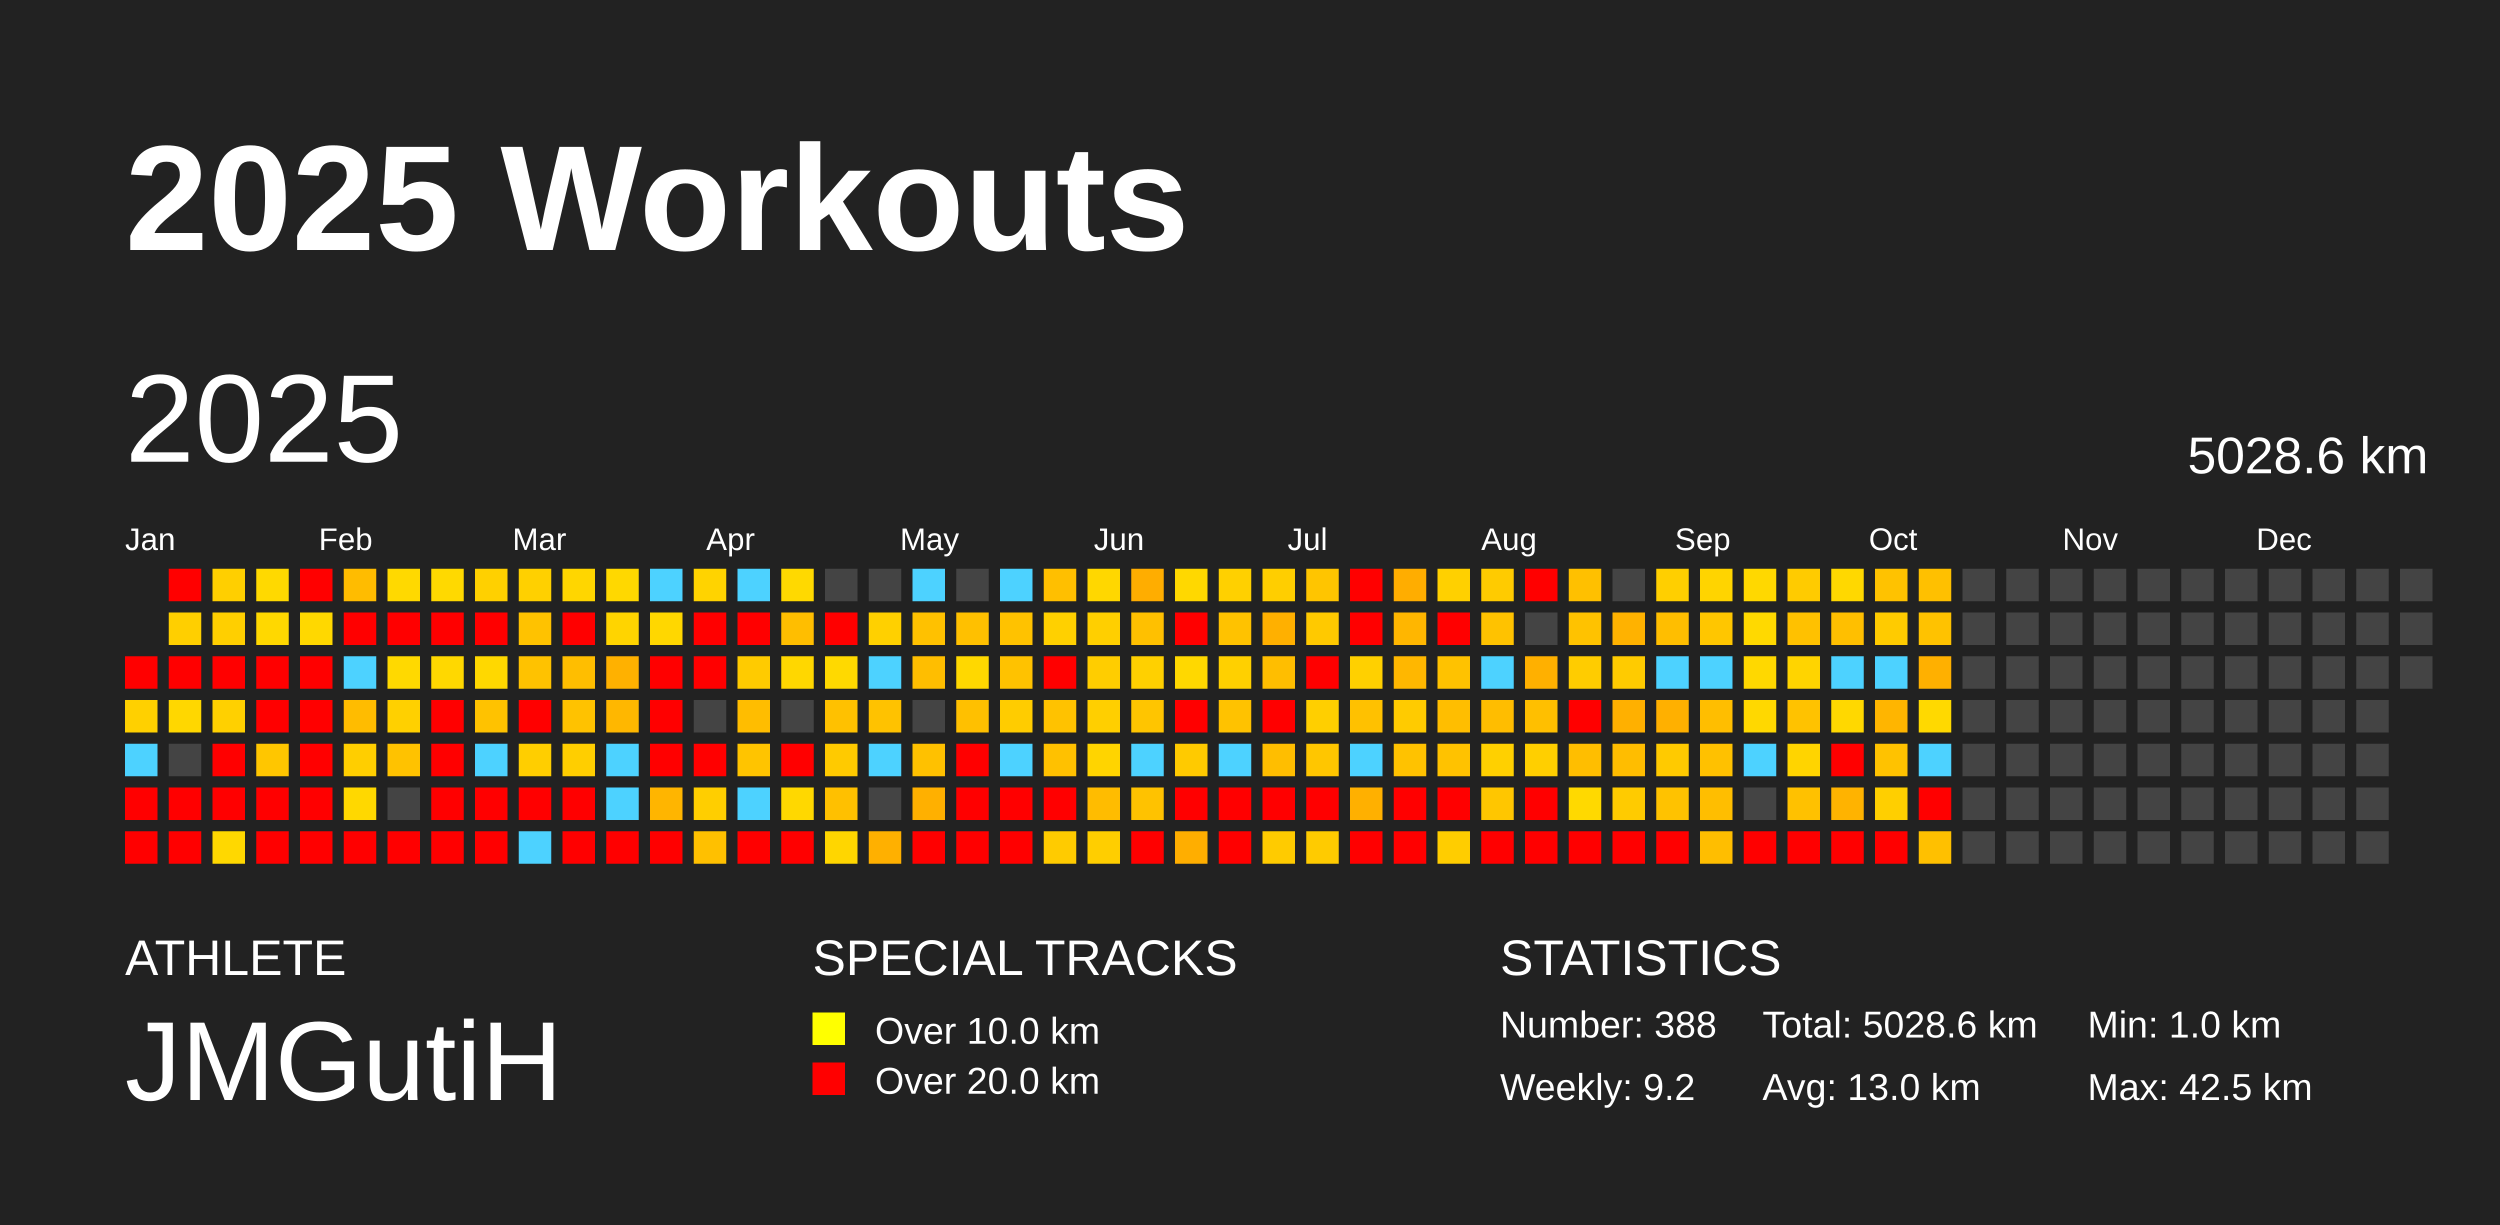
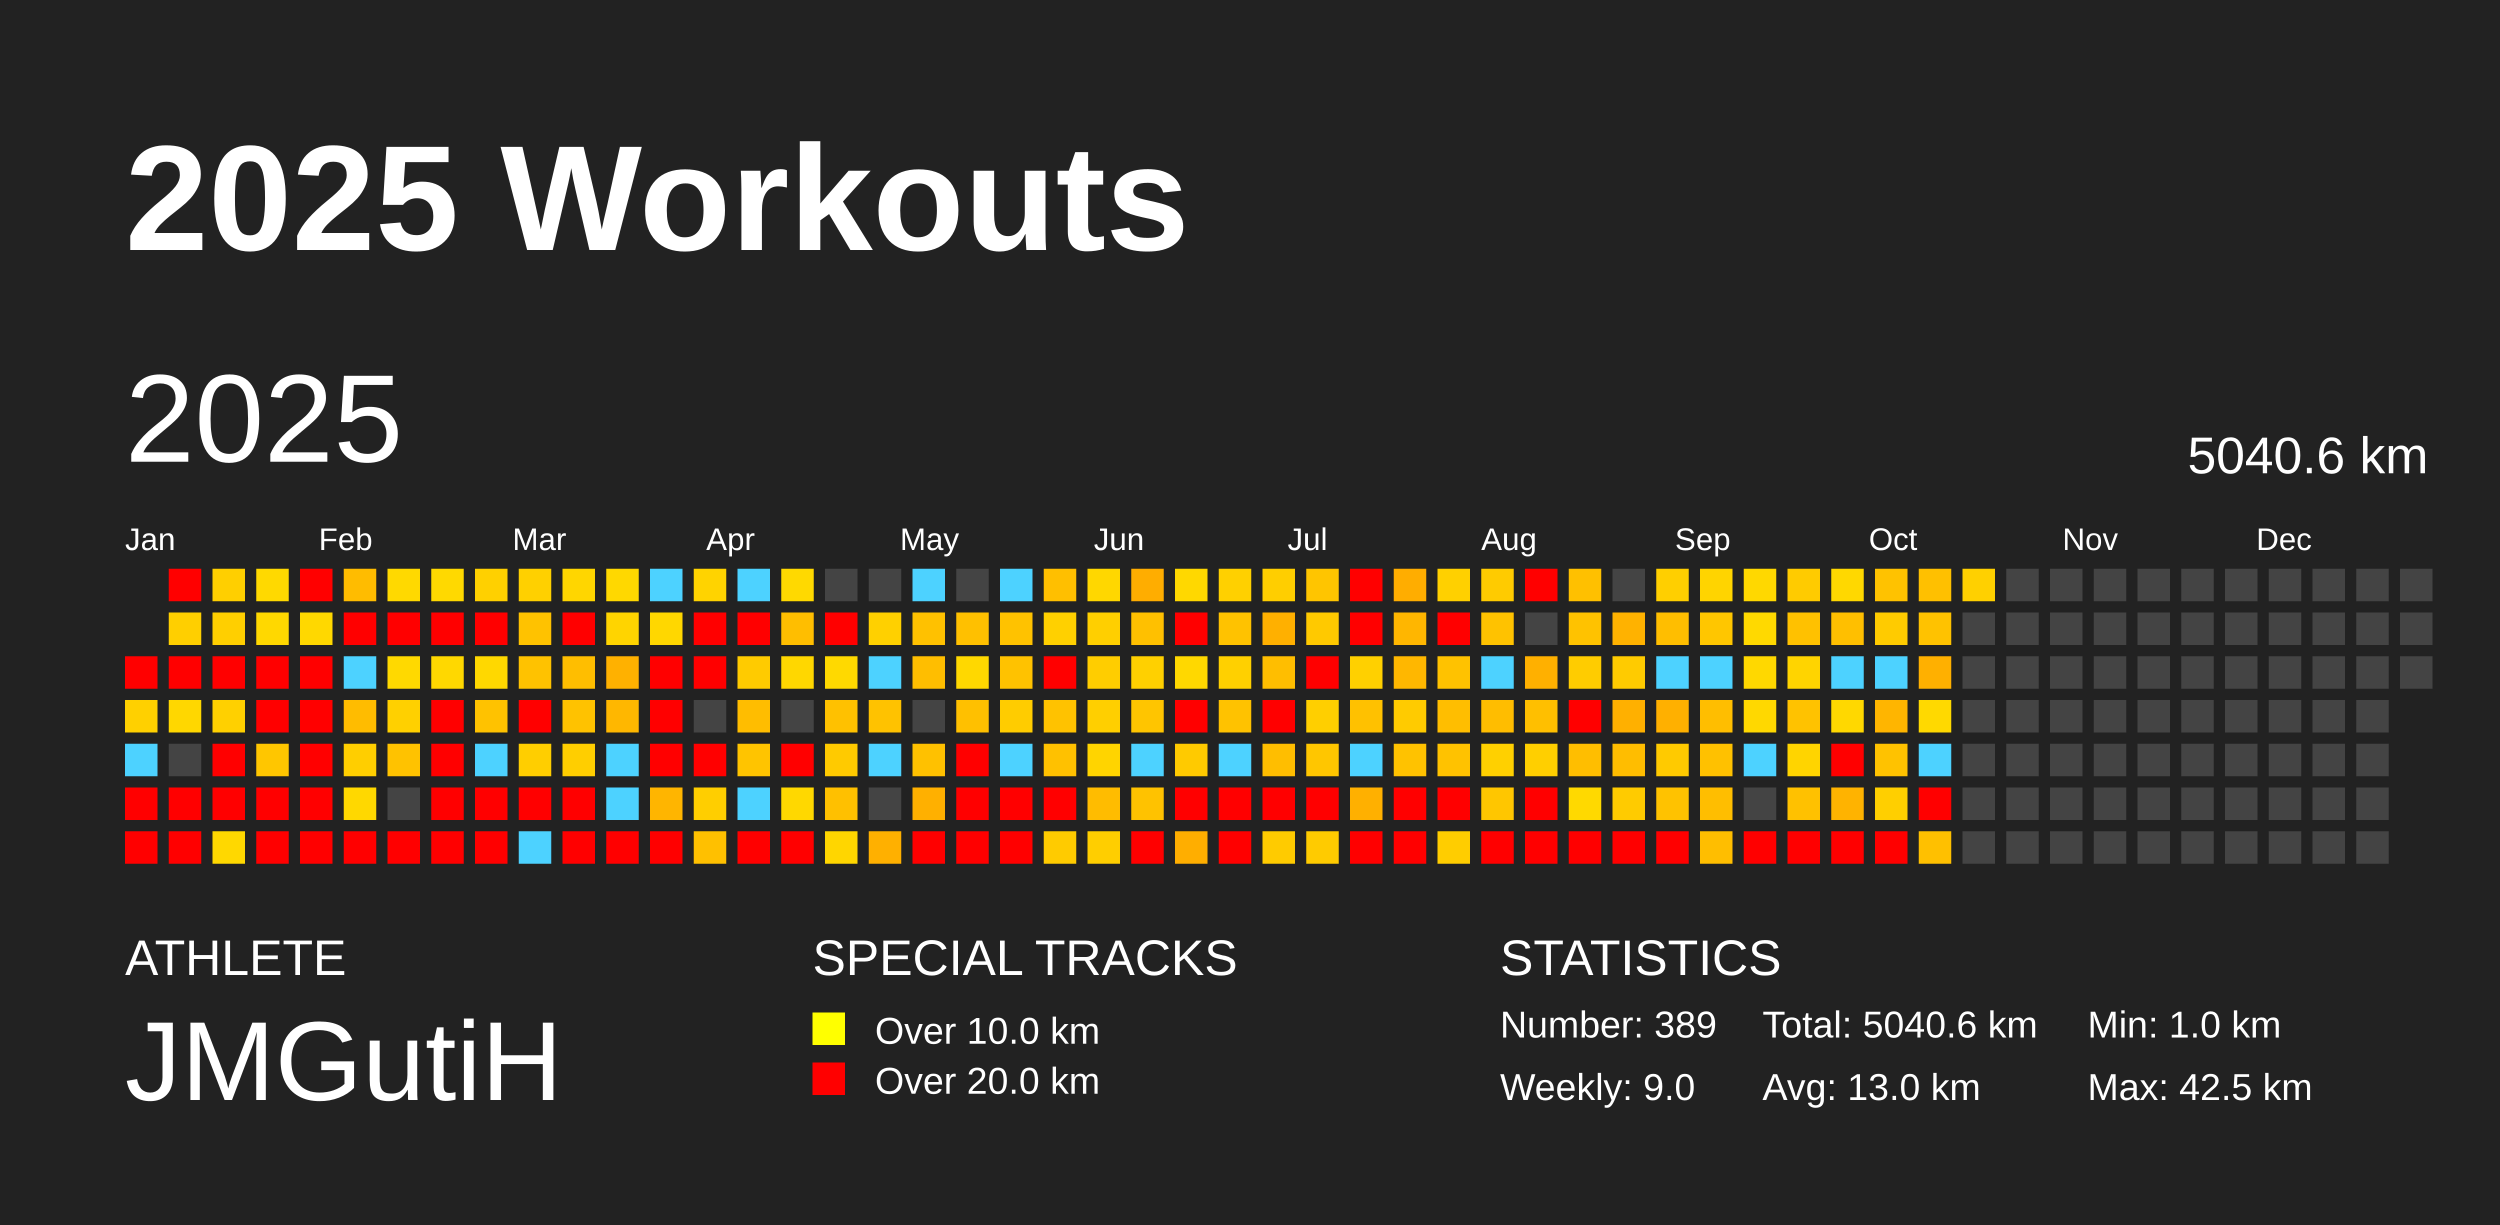
<svg xmlns="http://www.w3.org/2000/svg" baseProfile="full" height="98mm" version="1.1" viewBox="0,0,200,98" width="200mm">
  <defs />
  <rect fill="#222222" height="98" width="200" x="0" y="0" />
  <text fill="#FFFFFF" style="font-size:12px; font-family:Arial; font-weight:bold;" x="10" y="20">2025 Workouts</text>
  <text fill="#FFFFFF" style="font-size:4px; font-family:Arial" x="10" y="78">ATHLETE</text>
  <text fill="#FFFFFF" style="font-size:9px; font-family:Arial" x="10" y="88">JMGutiH</text>
  <text fill="#FFFFFF" style="font-size:4px; font-family:Arial" x="65" y="78">SPECIAL TRACKS</text>
  <rect fill="yellow" height="2.6" width="2.6" x="65" y="81" />
  <text fill="#FFFFFF" style="font-size:3px; font-family:Arial" x="70" y="83.5">Over 10.0 km</text>
  <rect fill="red" height="2.6" width="2.6" x="65" y="85" />
  <text fill="#FFFFFF" style="font-size:3px; font-family:Arial" x="70" y="87.5">Over 20.0 km</text>
  <text fill="#FFFFFF" style="font-size:4px; font-family:Arial" x="120" y="78">STATISTICS</text>
-   <text fill="#FFFFFF" style="font-size:3px; font-family:Arial" x="120" y="83">Number: 388</text>
-   <text fill="#FFFFFF" style="font-size:3px; font-family:Arial" x="120" y="88">Weekly: 9.2</text>
-   <text fill="#FFFFFF" style="font-size:3px; font-family:Arial" x="141" y="83">Total: 5028.6 km</text>
+   <text fill="#FFFFFF" style="font-size:3px; font-family:Arial" x="120" y="83">Number: 389</text>
+   <text fill="#FFFFFF" style="font-size:3px; font-family:Arial" x="120" y="88">Weekly: 9.0</text>
+   <text fill="#FFFFFF" style="font-size:3px; font-family:Arial" x="141" y="83">Total: 5040.6 km</text>
  <text fill="#FFFFFF" style="font-size:3px; font-family:Arial" x="141" y="88">Avg: 13.0 km</text>
  <text fill="#FFFFFF" style="font-size:3px; font-family:Arial" x="167" y="83">Min: 1.0 km</text>
  <text fill="#FFFFFF" style="font-size:3px; font-family:Arial" x="167" y="88">Max: 42.5 km</text>
  <text dominant-baseline="hanging" fill="#FFFFFF" style="font-size:10.0px; font-family:Arial;" x="10" y="30">2025</text>
-   <text dominant-baseline="hanging" fill="#FFFFFF" style="font-size:4.125px; font-family:Arial;" x="175" y="35">5028.6 km</text>
+   <text dominant-baseline="hanging" fill="#FFFFFF" style="font-size:4.125px; font-family:Arial;" x="175" y="35">5040.6 km</text>
  <text fill="#FFFFFF" style="font-size:2.5px; font-family:Arial" x="10.0" y="44">Jan</text>
  <text fill="#FFFFFF" style="font-size:2.5px; font-family:Arial" x="25.5" y="44">Feb</text>
  <text fill="#FFFFFF" style="font-size:2.5px; font-family:Arial" x="41.0" y="44">Mar</text>
  <text fill="#FFFFFF" style="font-size:2.5px; font-family:Arial" x="56.5" y="44">Apr</text>
  <text fill="#FFFFFF" style="font-size:2.5px; font-family:Arial" x="72.0" y="44">May</text>
  <text fill="#FFFFFF" style="font-size:2.5px; font-family:Arial" x="87.5" y="44">Jun</text>
  <text fill="#FFFFFF" style="font-size:2.5px; font-family:Arial" x="103.0" y="44">Jul</text>
  <text fill="#FFFFFF" style="font-size:2.5px; font-family:Arial" x="118.5" y="44">Aug</text>
  <text fill="#FFFFFF" style="font-size:2.5px; font-family:Arial" x="134.0" y="44">Sep</text>
  <text fill="#FFFFFF" style="font-size:2.5px; font-family:Arial" x="149.5" y="44">Oct</text>
  <text fill="#FFFFFF" style="font-size:2.5px; font-family:Arial" x="165.0" y="44">Nov</text>
  <text fill="#FFFFFF" style="font-size:2.5px; font-family:Arial" x="180.5" y="44">Dec</text>
  <rect fill="red" height="2.6" width="2.6" x="10.0" y="52.5" />
  <rect fill="#ffd000" height="2.6" width="2.6" x="10.0" y="56.0" />
  <rect fill="#4dd2ff" height="2.6" width="2.6" x="10.0" y="59.5" />
  <rect fill="red" height="2.6" width="2.6" x="10.0" y="63.0" />
  <rect fill="red" height="2.6" width="2.6" x="10.0" y="66.5" />
  <rect fill="red" height="2.6" width="2.6" x="13.5" y="45.5" />
  <rect fill="#ffcf00" height="2.6" width="2.6" x="13.5" y="49.0" />
  <rect fill="red" height="2.6" width="2.6" x="13.5" y="52.5" />
  <rect fill="#ffd700" height="2.6" width="2.6" x="13.5" y="56.0" />
  <rect fill="#444444" height="2.6" width="2.6" x="13.5" y="59.5" />
  <rect fill="red" height="2.6" width="2.6" x="13.5" y="63.0" />
  <rect fill="red" height="2.6" width="2.6" x="13.5" y="66.5" />
  <rect fill="#ffcf00" height="2.6" width="2.6" x="17.0" y="45.5" />
  <rect fill="#ffcf00" height="2.6" width="2.6" x="17.0" y="49.0" />
  <rect fill="red" height="2.6" width="2.6" x="17.0" y="52.5" />
  <rect fill="#ffd000" height="2.6" width="2.6" x="17.0" y="56.0" />
  <rect fill="red" height="2.6" width="2.6" x="17.0" y="59.5" />
  <rect fill="red" height="2.6" width="2.6" x="17.0" y="63.0" />
  <rect fill="#ffd800" height="2.6" width="2.6" x="17.0" y="66.5" />
  <rect fill="#ffd900" height="2.6" width="2.6" x="20.5" y="45.5" />
  <rect fill="#ffd800" height="2.6" width="2.6" x="20.5" y="49.0" />
  <rect fill="red" height="2.6" width="2.6" x="20.5" y="52.5" />
  <rect fill="red" height="2.6" width="2.6" x="20.5" y="56.0" />
  <rect fill="#ffc600" height="2.6" width="2.6" x="20.5" y="59.5" />
  <rect fill="red" height="2.6" width="2.6" x="20.5" y="63.0" />
  <rect fill="red" height="2.6" width="2.6" x="20.5" y="66.5" />
  <rect fill="red" height="2.6" width="2.6" x="24.0" y="45.5" />
  <rect fill="#ffd800" height="2.6" width="2.6" x="24.0" y="49.0" />
  <rect fill="red" height="2.6" width="2.6" x="24.0" y="52.5" />
  <rect fill="red" height="2.6" width="2.6" x="24.0" y="56.0" />
  <rect fill="red" height="2.6" width="2.6" x="24.0" y="59.5" />
  <rect fill="red" height="2.6" width="2.6" x="24.0" y="63.0" />
  <rect fill="red" height="2.6" width="2.6" x="24.0" y="66.5" />
  <rect fill="#ffbc00" height="2.6" width="2.6" x="27.5" y="45.5" />
  <rect fill="red" height="2.6" width="2.6" x="27.5" y="49.0" />
  <rect fill="#4dd2ff" height="2.6" width="2.6" x="27.5" y="52.5" />
  <rect fill="#ffbc00" height="2.6" width="2.6" x="27.5" y="56.0" />
  <rect fill="#ffce00" height="2.6" width="2.6" x="27.5" y="59.5" />
  <rect fill="#ffd800" height="2.6" width="2.6" x="27.5" y="63.0" />
  <rect fill="red" height="2.6" width="2.6" x="27.5" y="66.5" />
  <rect fill="#ffd900" height="2.6" width="2.6" x="31.0" y="45.5" />
  <rect fill="red" height="2.6" width="2.6" x="31.0" y="49.0" />
  <rect fill="#ffd900" height="2.6" width="2.6" x="31.0" y="52.5" />
  <rect fill="#ffd000" height="2.6" width="2.6" x="31.0" y="56.0" />
  <rect fill="#ffc200" height="2.6" width="2.6" x="31.0" y="59.5" />
  <rect fill="#444444" height="2.6" width="2.6" x="31.0" y="63.0" />
  <rect fill="red" height="2.6" width="2.6" x="31.0" y="66.5" />
  <rect fill="#ffd900" height="2.6" width="2.6" x="34.5" y="45.5" />
  <rect fill="red" height="2.6" width="2.6" x="34.5" y="49.0" />
  <rect fill="#ffd800" height="2.6" width="2.6" x="34.5" y="52.5" />
  <rect fill="red" height="2.6" width="2.6" x="34.5" y="56.0" />
  <rect fill="red" height="2.6" width="2.6" x="34.5" y="59.5" />
  <rect fill="red" height="2.6" width="2.6" x="34.5" y="63.0" />
  <rect fill="red" height="2.6" width="2.6" x="34.5" y="66.5" />
  <rect fill="#ffd000" height="2.6" width="2.6" x="38.0" y="45.5" />
  <rect fill="red" height="2.6" width="2.6" x="38.0" y="49.0" />
  <rect fill="#ffd800" height="2.6" width="2.6" x="38.0" y="52.5" />
  <rect fill="#ffc200" height="2.6" width="2.6" x="38.0" y="56.0" />
  <rect fill="#4dd2ff" height="2.6" width="2.6" x="38.0" y="59.5" />
  <rect fill="red" height="2.6" width="2.6" x="38.0" y="63.0" />
  <rect fill="red" height="2.6" width="2.6" x="38.0" y="66.5" />
  <rect fill="#ffd000" height="2.6" width="2.6" x="41.5" y="45.5" />
  <rect fill="#ffc200" height="2.6" width="2.6" x="41.5" y="49.0" />
  <rect fill="#ffc200" height="2.6" width="2.6" x="41.5" y="52.5" />
  <rect fill="red" height="2.6" width="2.6" x="41.5" y="56.0" />
  <rect fill="#ffce00" height="2.6" width="2.6" x="41.5" y="59.5" />
  <rect fill="red" height="2.6" width="2.6" x="41.5" y="63.0" />
  <rect fill="#4dd2ff" height="2.6" width="2.6" x="41.5" y="66.5" />
  <rect fill="#ffd600" height="2.6" width="2.6" x="45.0" y="45.5" />
  <rect fill="red" height="2.6" width="2.6" x="45.0" y="49.0" />
  <rect fill="#ffbe00" height="2.6" width="2.6" x="45.0" y="52.5" />
  <rect fill="#ffc200" height="2.6" width="2.6" x="45.0" y="56.0" />
  <rect fill="#ffce00" height="2.6" width="2.6" x="45.0" y="59.5" />
  <rect fill="red" height="2.6" width="2.6" x="45.0" y="63.0" />
  <rect fill="red" height="2.6" width="2.6" x="45.0" y="66.5" />
  <rect fill="#ffd800" height="2.6" width="2.6" x="48.5" y="45.5" />
  <rect fill="#ffd400" height="2.6" width="2.6" x="48.5" y="49.0" />
  <rect fill="#ffb100" height="2.6" width="2.6" x="48.5" y="52.5" />
  <rect fill="#ffb700" height="2.6" width="2.6" x="48.5" y="56.0" />
  <rect fill="#4dd2ff" height="2.6" width="2.6" x="48.5" y="59.5" />
  <rect fill="#4dd2ff" height="2.6" width="2.6" x="48.5" y="63.0" />
  <rect fill="red" height="2.6" width="2.6" x="48.5" y="66.5" />
  <rect fill="#4dd2ff" height="2.6" width="2.6" x="52.0" y="45.5" />
  <rect fill="#ffd700" height="2.6" width="2.6" x="52.0" y="49.0" />
  <rect fill="red" height="2.6" width="2.6" x="52.0" y="52.5" />
  <rect fill="red" height="2.6" width="2.6" x="52.0" y="56.0" />
  <rect fill="red" height="2.6" width="2.6" x="52.0" y="59.5" />
  <rect fill="#ffb500" height="2.6" width="2.6" x="52.0" y="63.0" />
  <rect fill="red" height="2.6" width="2.6" x="52.0" y="66.5" />
  <rect fill="#ffd300" height="2.6" width="2.6" x="55.5" y="45.5" />
  <rect fill="red" height="2.6" width="2.6" x="55.5" y="49.0" />
  <rect fill="red" height="2.6" width="2.6" x="55.5" y="52.5" />
  <rect fill="#444444" height="2.6" width="2.6" x="55.5" y="56.0" />
  <rect fill="red" height="2.6" width="2.6" x="55.5" y="59.5" />
  <rect fill="#ffce00" height="2.6" width="2.6" x="55.5" y="63.0" />
  <rect fill="#ffc000" height="2.6" width="2.6" x="55.5" y="66.5" />
  <rect fill="#4dd2ff" height="2.6" width="2.6" x="59.0" y="45.5" />
  <rect fill="red" height="2.6" width="2.6" x="59.0" y="49.0" />
  <rect fill="#ffcb00" height="2.6" width="2.6" x="59.0" y="52.5" />
  <rect fill="#ffbd00" height="2.6" width="2.6" x="59.0" y="56.0" />
  <rect fill="#ffc400" height="2.6" width="2.6" x="59.0" y="59.5" />
  <rect fill="#4dd2ff" height="2.6" width="2.6" x="59.0" y="63.0" />
  <rect fill="red" height="2.6" width="2.6" x="59.0" y="66.5" />
  <rect fill="#ffd900" height="2.6" width="2.6" x="62.5" y="45.5" />
  <rect fill="#ffbe00" height="2.6" width="2.6" x="62.5" y="49.0" />
  <rect fill="#ffd700" height="2.6" width="2.6" x="62.5" y="52.5" />
  <rect fill="#444444" height="2.6" width="2.6" x="62.5" y="56.0" />
  <rect fill="red" height="2.6" width="2.6" x="62.5" y="59.5" />
  <rect fill="#ffd800" height="2.6" width="2.6" x="62.5" y="63.0" />
  <rect fill="red" height="2.6" width="2.6" x="62.5" y="66.5" />
  <rect fill="#444444" height="2.6" width="2.6" x="66.0" y="45.5" />
  <rect fill="red" height="2.6" width="2.6" x="66.0" y="49.0" />
  <rect fill="#ffd900" height="2.6" width="2.6" x="66.0" y="52.5" />
  <rect fill="#ffc100" height="2.6" width="2.6" x="66.0" y="56.0" />
  <rect fill="#ffca00" height="2.6" width="2.6" x="66.0" y="59.5" />
  <rect fill="#ffc000" height="2.6" width="2.6" x="66.0" y="63.0" />
  <rect fill="#ffd600" height="2.6" width="2.6" x="66.0" y="66.5" />
  <rect fill="#444444" height="2.6" width="2.6" x="69.5" y="45.5" />
  <rect fill="#ffd000" height="2.6" width="2.6" x="69.5" y="49.0" />
  <rect fill="#4dd2ff" height="2.6" width="2.6" x="69.5" y="52.5" />
  <rect fill="#ffc200" height="2.6" width="2.6" x="69.5" y="56.0" />
  <rect fill="#4dd2ff" height="2.6" width="2.6" x="69.5" y="59.5" />
  <rect fill="#444444" height="2.6" width="2.6" x="69.5" y="63.0" />
  <rect fill="#ffb000" height="2.6" width="2.6" x="69.5" y="66.5" />
  <rect fill="#4dd2ff" height="2.6" width="2.6" x="73.0" y="45.5" />
  <rect fill="#ffc100" height="2.6" width="2.6" x="73.0" y="49.0" />
  <rect fill="#ffbe00" height="2.6" width="2.6" x="73.0" y="52.5" />
  <rect fill="#444444" height="2.6" width="2.6" x="73.0" y="56.0" />
  <rect fill="#ffc100" height="2.6" width="2.6" x="73.0" y="59.5" />
  <rect fill="#ffb000" height="2.6" width="2.6" x="73.0" y="63.0" />
  <rect fill="red" height="2.6" width="2.6" x="73.0" y="66.5" />
  <rect fill="#444444" height="2.6" width="2.6" x="76.5" y="45.5" />
  <rect fill="#ffc000" height="2.6" width="2.6" x="76.5" y="49.0" />
  <rect fill="#ffd800" height="2.6" width="2.6" x="76.5" y="52.5" />
  <rect fill="#ffc000" height="2.6" width="2.6" x="76.5" y="56.0" />
  <rect fill="red" height="2.6" width="2.6" x="76.5" y="59.5" />
  <rect fill="red" height="2.6" width="2.6" x="76.5" y="63.0" />
  <rect fill="red" height="2.6" width="2.6" x="76.5" y="66.5" />
  <rect fill="#4dd2ff" height="2.6" width="2.6" x="80.0" y="45.5" />
  <rect fill="#ffc200" height="2.6" width="2.6" x="80.0" y="49.0" />
  <rect fill="#ffc200" height="2.6" width="2.6" x="80.0" y="52.5" />
  <rect fill="#ffcc00" height="2.6" width="2.6" x="80.0" y="56.0" />
  <rect fill="#4dd2ff" height="2.6" width="2.6" x="80.0" y="59.5" />
  <rect fill="red" height="2.6" width="2.6" x="80.0" y="63.0" />
  <rect fill="red" height="2.6" width="2.6" x="80.0" y="66.5" />
  <rect fill="#ffbf00" height="2.6" width="2.6" x="83.5" y="45.5" />
  <rect fill="#ffd000" height="2.6" width="2.6" x="83.5" y="49.0" />
  <rect fill="red" height="2.6" width="2.6" x="83.5" y="52.5" />
  <rect fill="#ffc200" height="2.6" width="2.6" x="83.5" y="56.0" />
  <rect fill="#ffc100" height="2.6" width="2.6" x="83.5" y="59.5" />
  <rect fill="red" height="2.6" width="2.6" x="83.5" y="63.0" />
  <rect fill="#ffcb00" height="2.6" width="2.6" x="83.5" y="66.5" />
  <rect fill="#ffd700" height="2.6" width="2.6" x="87.0" y="45.5" />
  <rect fill="#ffcf00" height="2.6" width="2.6" x="87.0" y="49.0" />
  <rect fill="#ffcd00" height="2.6" width="2.6" x="87.0" y="52.5" />
  <rect fill="#ffcf00" height="2.6" width="2.6" x="87.0" y="56.0" />
  <rect fill="#ffd400" height="2.6" width="2.6" x="87.0" y="59.5" />
  <rect fill="#ffbc00" height="2.6" width="2.6" x="87.0" y="63.0" />
  <rect fill="#ffce00" height="2.6" width="2.6" x="87.0" y="66.5" />
  <rect fill="#ffad00" height="2.6" width="2.6" x="90.5" y="45.5" />
  <rect fill="#ffc000" height="2.6" width="2.6" x="90.5" y="49.0" />
  <rect fill="#ffd000" height="2.6" width="2.6" x="90.5" y="52.5" />
  <rect fill="#ffc500" height="2.6" width="2.6" x="90.5" y="56.0" />
  <rect fill="#4dd2ff" height="2.6" width="2.6" x="90.5" y="59.5" />
  <rect fill="#ffc200" height="2.6" width="2.6" x="90.5" y="63.0" />
  <rect fill="red" height="2.6" width="2.6" x="90.5" y="66.5" />
  <rect fill="#ffd800" height="2.6" width="2.6" x="94.0" y="45.5" />
  <rect fill="red" height="2.6" width="2.6" x="94.0" y="49.0" />
  <rect fill="#ffd800" height="2.6" width="2.6" x="94.0" y="52.5" />
  <rect fill="red" height="2.6" width="2.6" x="94.0" y="56.0" />
  <rect fill="#ffca00" height="2.6" width="2.6" x="94.0" y="59.5" />
  <rect fill="red" height="2.6" width="2.6" x="94.0" y="63.0" />
  <rect fill="#ffae00" height="2.6" width="2.6" x="94.0" y="66.5" />
  <rect fill="#ffd000" height="2.6" width="2.6" x="97.5" y="45.5" />
  <rect fill="#ffc200" height="2.6" width="2.6" x="97.5" y="49.0" />
  <rect fill="#ffd000" height="2.6" width="2.6" x="97.5" y="52.5" />
  <rect fill="#ffc200" height="2.6" width="2.6" x="97.5" y="56.0" />
  <rect fill="#4dd2ff" height="2.6" width="2.6" x="97.5" y="59.5" />
  <rect fill="red" height="2.6" width="2.6" x="97.5" y="63.0" />
  <rect fill="red" height="2.6" width="2.6" x="97.5" y="66.5" />
  <rect fill="#ffce00" height="2.6" width="2.6" x="101.0" y="45.5" />
  <rect fill="#ffb000" height="2.6" width="2.6" x="101.0" y="49.0" />
  <rect fill="#ffbe00" height="2.6" width="2.6" x="101.0" y="52.5" />
  <rect fill="red" height="2.6" width="2.6" x="101.0" y="56.0" />
  <rect fill="#ffbe00" height="2.6" width="2.6" x="101.0" y="59.5" />
  <rect fill="red" height="2.6" width="2.6" x="101.0" y="63.0" />
  <rect fill="#ffcb00" height="2.6" width="2.6" x="101.0" y="66.5" />
  <rect fill="#ffc500" height="2.6" width="2.6" x="104.5" y="45.5" />
  <rect fill="#ffc900" height="2.6" width="2.6" x="104.5" y="49.0" />
  <rect fill="red" height="2.6" width="2.6" x="104.5" y="52.5" />
  <rect fill="#ffcf00" height="2.6" width="2.6" x="104.5" y="56.0" />
  <rect fill="#ffc600" height="2.6" width="2.6" x="104.5" y="59.5" />
  <rect fill="red" height="2.6" width="2.6" x="104.5" y="63.0" />
  <rect fill="#ffcb00" height="2.6" width="2.6" x="104.5" y="66.5" />
  <rect fill="red" height="2.6" width="2.6" x="108.0" y="45.5" />
  <rect fill="red" height="2.6" width="2.6" x="108.0" y="49.0" />
  <rect fill="#ffd000" height="2.6" width="2.6" x="108.0" y="52.5" />
  <rect fill="#ffc100" height="2.6" width="2.6" x="108.0" y="56.0" />
  <rect fill="#4dd2ff" height="2.6" width="2.6" x="108.0" y="59.5" />
  <rect fill="#ffb000" height="2.6" width="2.6" x="108.0" y="63.0" />
  <rect fill="red" height="2.6" width="2.6" x="108.0" y="66.5" />
  <rect fill="#ffad00" height="2.6" width="2.6" x="111.5" y="45.5" />
  <rect fill="#ffb600" height="2.6" width="2.6" x="111.5" y="49.0" />
  <rect fill="#ffb700" height="2.6" width="2.6" x="111.5" y="52.5" />
  <rect fill="#ffcb00" height="2.6" width="2.6" x="111.5" y="56.0" />
  <rect fill="#ffc200" height="2.6" width="2.6" x="111.5" y="59.5" />
  <rect fill="red" height="2.6" width="2.6" x="111.5" y="63.0" />
  <rect fill="red" height="2.6" width="2.6" x="111.5" y="66.5" />
  <rect fill="#ffd000" height="2.6" width="2.6" x="115.0" y="45.5" />
  <rect fill="red" height="2.6" width="2.6" x="115.0" y="49.0" />
  <rect fill="#ffc200" height="2.6" width="2.6" x="115.0" y="52.5" />
  <rect fill="#ffbe00" height="2.6" width="2.6" x="115.0" y="56.0" />
  <rect fill="#ffc200" height="2.6" width="2.6" x="115.0" y="59.5" />
  <rect fill="red" height="2.6" width="2.6" x="115.0" y="63.0" />
  <rect fill="#ffcd00" height="2.6" width="2.6" x="115.0" y="66.5" />
  <rect fill="#ffcb00" height="2.6" width="2.6" x="118.5" y="45.5" />
  <rect fill="#ffc200" height="2.6" width="2.6" x="118.5" y="49.0" />
  <rect fill="#4dd2ff" height="2.6" width="2.6" x="118.5" y="52.5" />
  <rect fill="#ffbd00" height="2.6" width="2.6" x="118.5" y="56.0" />
  <rect fill="#ffd000" height="2.6" width="2.6" x="118.5" y="59.5" />
  <rect fill="#ffc600" height="2.6" width="2.6" x="118.5" y="63.0" />
  <rect fill="red" height="2.6" width="2.6" x="118.5" y="66.5" />
  <rect fill="red" height="2.6" width="2.6" x="122.0" y="45.5" />
  <rect fill="#444444" height="2.6" width="2.6" x="122.0" y="49.0" />
  <rect fill="#ffb000" height="2.6" width="2.6" x="122.0" y="52.5" />
  <rect fill="#ffbf00" height="2.6" width="2.6" x="122.0" y="56.0" />
  <rect fill="#ffcf00" height="2.6" width="2.6" x="122.0" y="59.5" />
  <rect fill="red" height="2.6" width="2.6" x="122.0" y="63.0" />
  <rect fill="red" height="2.6" width="2.6" x="122.0" y="66.5" />
  <rect fill="#ffc000" height="2.6" width="2.6" x="125.5" y="45.5" />
  <rect fill="#ffc200" height="2.6" width="2.6" x="125.5" y="49.0" />
  <rect fill="#ffcc00" height="2.6" width="2.6" x="125.5" y="52.5" />
  <rect fill="red" height="2.6" width="2.6" x="125.5" y="56.0" />
  <rect fill="#ffbe00" height="2.6" width="2.6" x="125.5" y="59.5" />
  <rect fill="#ffd900" height="2.6" width="2.6" x="125.5" y="63.0" />
  <rect fill="red" height="2.6" width="2.6" x="125.5" y="66.5" />
  <rect fill="#444444" height="2.6" width="2.6" x="129.0" y="45.5" />
  <rect fill="#ffb200" height="2.6" width="2.6" x="129.0" y="49.0" />
  <rect fill="#ffcb00" height="2.6" width="2.6" x="129.0" y="52.5" />
  <rect fill="#ffb000" height="2.6" width="2.6" x="129.0" y="56.0" />
  <rect fill="#ffbd00" height="2.6" width="2.6" x="129.0" y="59.5" />
  <rect fill="#ffcb00" height="2.6" width="2.6" x="129.0" y="63.0" />
  <rect fill="red" height="2.6" width="2.6" x="129.0" y="66.5" />
  <rect fill="#ffcf00" height="2.6" width="2.6" x="132.5" y="45.5" />
  <rect fill="#ffbe00" height="2.6" width="2.6" x="132.5" y="49.0" />
  <rect fill="#4dd2ff" height="2.6" width="2.6" x="132.5" y="52.5" />
  <rect fill="#ffb000" height="2.6" width="2.6" x="132.5" y="56.0" />
  <rect fill="#ffca00" height="2.6" width="2.6" x="132.5" y="59.5" />
  <rect fill="#ffc200" height="2.6" width="2.6" x="132.5" y="63.0" />
  <rect fill="red" height="2.6" width="2.6" x="132.5" y="66.5" />
  <rect fill="#ffd400" height="2.6" width="2.6" x="136.0" y="45.5" />
  <rect fill="#ffc600" height="2.6" width="2.6" x="136.0" y="49.0" />
  <rect fill="#4dd2ff" height="2.6" width="2.6" x="136.0" y="52.5" />
  <rect fill="#ffbe00" height="2.6" width="2.6" x="136.0" y="56.0" />
  <rect fill="#ffc100" height="2.6" width="2.6" x="136.0" y="59.5" />
  <rect fill="#ffbe00" height="2.6" width="2.6" x="136.0" y="63.0" />
  <rect fill="#ffbe00" height="2.6" width="2.6" x="136.0" y="66.5" />
  <rect fill="#ffd800" height="2.6" width="2.6" x="139.5" y="45.5" />
  <rect fill="#ffd900" height="2.6" width="2.6" x="139.5" y="49.0" />
  <rect fill="#ffd800" height="2.6" width="2.6" x="139.5" y="52.5" />
  <rect fill="#ffd800" height="2.6" width="2.6" x="139.5" y="56.0" />
  <rect fill="#4dd2ff" height="2.6" width="2.6" x="139.5" y="59.5" />
  <rect fill="#444444" height="2.6" width="2.6" x="139.5" y="63.0" />
  <rect fill="red" height="2.6" width="2.6" x="139.5" y="66.5" />
  <rect fill="#ffcb00" height="2.6" width="2.6" x="143.0" y="45.5" />
  <rect fill="#ffc100" height="2.6" width="2.6" x="143.0" y="49.0" />
  <rect fill="#ffd400" height="2.6" width="2.6" x="143.0" y="52.5" />
  <rect fill="#ffc200" height="2.6" width="2.6" x="143.0" y="56.0" />
  <rect fill="#ffd400" height="2.6" width="2.6" x="143.0" y="59.5" />
  <rect fill="#ffc100" height="2.6" width="2.6" x="143.0" y="63.0" />
  <rect fill="red" height="2.6" width="2.6" x="143.0" y="66.5" />
  <rect fill="#ffd800" height="2.6" width="2.6" x="146.5" y="45.5" />
  <rect fill="#ffbf00" height="2.6" width="2.6" x="146.5" y="49.0" />
  <rect fill="#4dd2ff" height="2.6" width="2.6" x="146.5" y="52.5" />
  <rect fill="#ffd800" height="2.6" width="2.6" x="146.5" y="56.0" />
  <rect fill="red" height="2.6" width="2.6" x="146.5" y="59.5" />
  <rect fill="#ffb300" height="2.6" width="2.6" x="146.5" y="63.0" />
  <rect fill="red" height="2.6" width="2.6" x="146.5" y="66.5" />
  <rect fill="#ffc200" height="2.6" width="2.6" x="150.0" y="45.5" />
  <rect fill="#ffcb00" height="2.6" width="2.6" x="150.0" y="49.0" />
  <rect fill="#4dd2ff" height="2.6" width="2.6" x="150.0" y="52.5" />
  <rect fill="#ffb500" height="2.6" width="2.6" x="150.0" y="56.0" />
  <rect fill="#ffc200" height="2.6" width="2.6" x="150.0" y="59.5" />
  <rect fill="#ffcf00" height="2.6" width="2.6" x="150.0" y="63.0" />
  <rect fill="red" height="2.6" width="2.6" x="150.0" y="66.5" />
  <rect fill="#ffc000" height="2.6" width="2.6" x="153.5" y="45.5" />
  <rect fill="#ffc200" height="2.6" width="2.6" x="153.5" y="49.0" />
  <rect fill="#ffb000" height="2.6" width="2.6" x="153.5" y="52.5" />
  <rect fill="#ffd900" height="2.6" width="2.6" x="153.5" y="56.0" />
  <rect fill="#4dd2ff" height="2.6" width="2.6" x="153.5" y="59.5" />
  <rect fill="red" height="2.6" width="2.6" x="153.5" y="63.0" />
  <rect fill="#ffc000" height="2.6" width="2.6" x="153.5" y="66.5" />
-   <rect fill="#444444" height="2.6" width="2.6" x="157.0" y="45.5" />
+   <rect fill="#ffd000" height="2.6" width="2.6" x="157.0" y="45.5" />
  <rect fill="#444444" height="2.6" width="2.6" x="157.0" y="49.0" />
  <rect fill="#444444" height="2.6" width="2.6" x="157.0" y="52.5" />
  <rect fill="#444444" height="2.6" width="2.6" x="157.0" y="56.0" />
  <rect fill="#444444" height="2.6" width="2.6" x="157.0" y="59.5" />
  <rect fill="#444444" height="2.6" width="2.6" x="157.0" y="63.0" />
  <rect fill="#444444" height="2.6" width="2.6" x="157.0" y="66.5" />
  <rect fill="#444444" height="2.6" width="2.6" x="160.5" y="45.5" />
  <rect fill="#444444" height="2.6" width="2.6" x="160.5" y="49.0" />
  <rect fill="#444444" height="2.6" width="2.6" x="160.5" y="52.5" />
  <rect fill="#444444" height="2.6" width="2.6" x="160.5" y="56.0" />
  <rect fill="#444444" height="2.6" width="2.6" x="160.5" y="59.5" />
  <rect fill="#444444" height="2.6" width="2.6" x="160.5" y="63.0" />
  <rect fill="#444444" height="2.6" width="2.6" x="160.5" y="66.5" />
  <rect fill="#444444" height="2.6" width="2.6" x="164.0" y="45.5" />
  <rect fill="#444444" height="2.6" width="2.6" x="164.0" y="49.0" />
  <rect fill="#444444" height="2.6" width="2.6" x="164.0" y="52.5" />
  <rect fill="#444444" height="2.6" width="2.6" x="164.0" y="56.0" />
  <rect fill="#444444" height="2.6" width="2.6" x="164.0" y="59.5" />
  <rect fill="#444444" height="2.6" width="2.6" x="164.0" y="63.0" />
  <rect fill="#444444" height="2.6" width="2.6" x="164.0" y="66.5" />
  <rect fill="#444444" height="2.6" width="2.6" x="167.5" y="45.5" />
  <rect fill="#444444" height="2.6" width="2.6" x="167.5" y="49.0" />
  <rect fill="#444444" height="2.6" width="2.6" x="167.5" y="52.5" />
  <rect fill="#444444" height="2.6" width="2.6" x="167.5" y="56.0" />
  <rect fill="#444444" height="2.6" width="2.6" x="167.5" y="59.5" />
  <rect fill="#444444" height="2.6" width="2.6" x="167.5" y="63.0" />
  <rect fill="#444444" height="2.6" width="2.6" x="167.5" y="66.5" />
  <rect fill="#444444" height="2.6" width="2.6" x="171.0" y="45.5" />
  <rect fill="#444444" height="2.6" width="2.6" x="171.0" y="49.0" />
  <rect fill="#444444" height="2.6" width="2.6" x="171.0" y="52.5" />
  <rect fill="#444444" height="2.6" width="2.6" x="171.0" y="56.0" />
  <rect fill="#444444" height="2.6" width="2.6" x="171.0" y="59.5" />
  <rect fill="#444444" height="2.6" width="2.6" x="171.0" y="63.0" />
  <rect fill="#444444" height="2.6" width="2.6" x="171.0" y="66.5" />
  <rect fill="#444444" height="2.6" width="2.6" x="174.5" y="45.5" />
  <rect fill="#444444" height="2.6" width="2.6" x="174.5" y="49.0" />
  <rect fill="#444444" height="2.6" width="2.6" x="174.5" y="52.5" />
  <rect fill="#444444" height="2.6" width="2.6" x="174.5" y="56.0" />
  <rect fill="#444444" height="2.6" width="2.6" x="174.5" y="59.5" />
  <rect fill="#444444" height="2.6" width="2.6" x="174.5" y="63.0" />
  <rect fill="#444444" height="2.6" width="2.6" x="174.5" y="66.5" />
  <rect fill="#444444" height="2.6" width="2.6" x="178.0" y="45.5" />
  <rect fill="#444444" height="2.6" width="2.6" x="178.0" y="49.0" />
  <rect fill="#444444" height="2.6" width="2.6" x="178.0" y="52.5" />
  <rect fill="#444444" height="2.6" width="2.6" x="178.0" y="56.0" />
  <rect fill="#444444" height="2.6" width="2.6" x="178.0" y="59.5" />
  <rect fill="#444444" height="2.6" width="2.6" x="178.0" y="63.0" />
  <rect fill="#444444" height="2.6" width="2.6" x="178.0" y="66.5" />
  <rect fill="#444444" height="2.6" width="2.6" x="181.5" y="45.5" />
  <rect fill="#444444" height="2.6" width="2.6" x="181.5" y="49.0" />
  <rect fill="#444444" height="2.6" width="2.6" x="181.5" y="52.5" />
  <rect fill="#444444" height="2.6" width="2.6" x="181.5" y="56.0" />
  <rect fill="#444444" height="2.6" width="2.6" x="181.5" y="59.5" />
  <rect fill="#444444" height="2.6" width="2.6" x="181.5" y="63.0" />
  <rect fill="#444444" height="2.6" width="2.6" x="181.5" y="66.5" />
  <rect fill="#444444" height="2.6" width="2.6" x="185.0" y="45.5" />
  <rect fill="#444444" height="2.6" width="2.6" x="185.0" y="49.0" />
  <rect fill="#444444" height="2.6" width="2.6" x="185.0" y="52.5" />
  <rect fill="#444444" height="2.6" width="2.6" x="185.0" y="56.0" />
  <rect fill="#444444" height="2.6" width="2.6" x="185.0" y="59.5" />
  <rect fill="#444444" height="2.6" width="2.6" x="185.0" y="63.0" />
  <rect fill="#444444" height="2.6" width="2.6" x="185.0" y="66.5" />
  <rect fill="#444444" height="2.6" width="2.6" x="188.5" y="45.5" />
  <rect fill="#444444" height="2.6" width="2.6" x="188.5" y="49.0" />
  <rect fill="#444444" height="2.6" width="2.6" x="188.5" y="52.5" />
  <rect fill="#444444" height="2.6" width="2.6" x="188.5" y="56.0" />
  <rect fill="#444444" height="2.6" width="2.6" x="188.5" y="59.5" />
  <rect fill="#444444" height="2.6" width="2.6" x="188.5" y="63.0" />
  <rect fill="#444444" height="2.6" width="2.6" x="188.5" y="66.5" />
  <rect fill="#444444" height="2.6" width="2.6" x="192.0" y="45.5" />
  <rect fill="#444444" height="2.6" width="2.6" x="192.0" y="49.0" />
  <rect fill="#444444" height="2.6" width="2.6" x="192.0" y="52.5" />
</svg>
